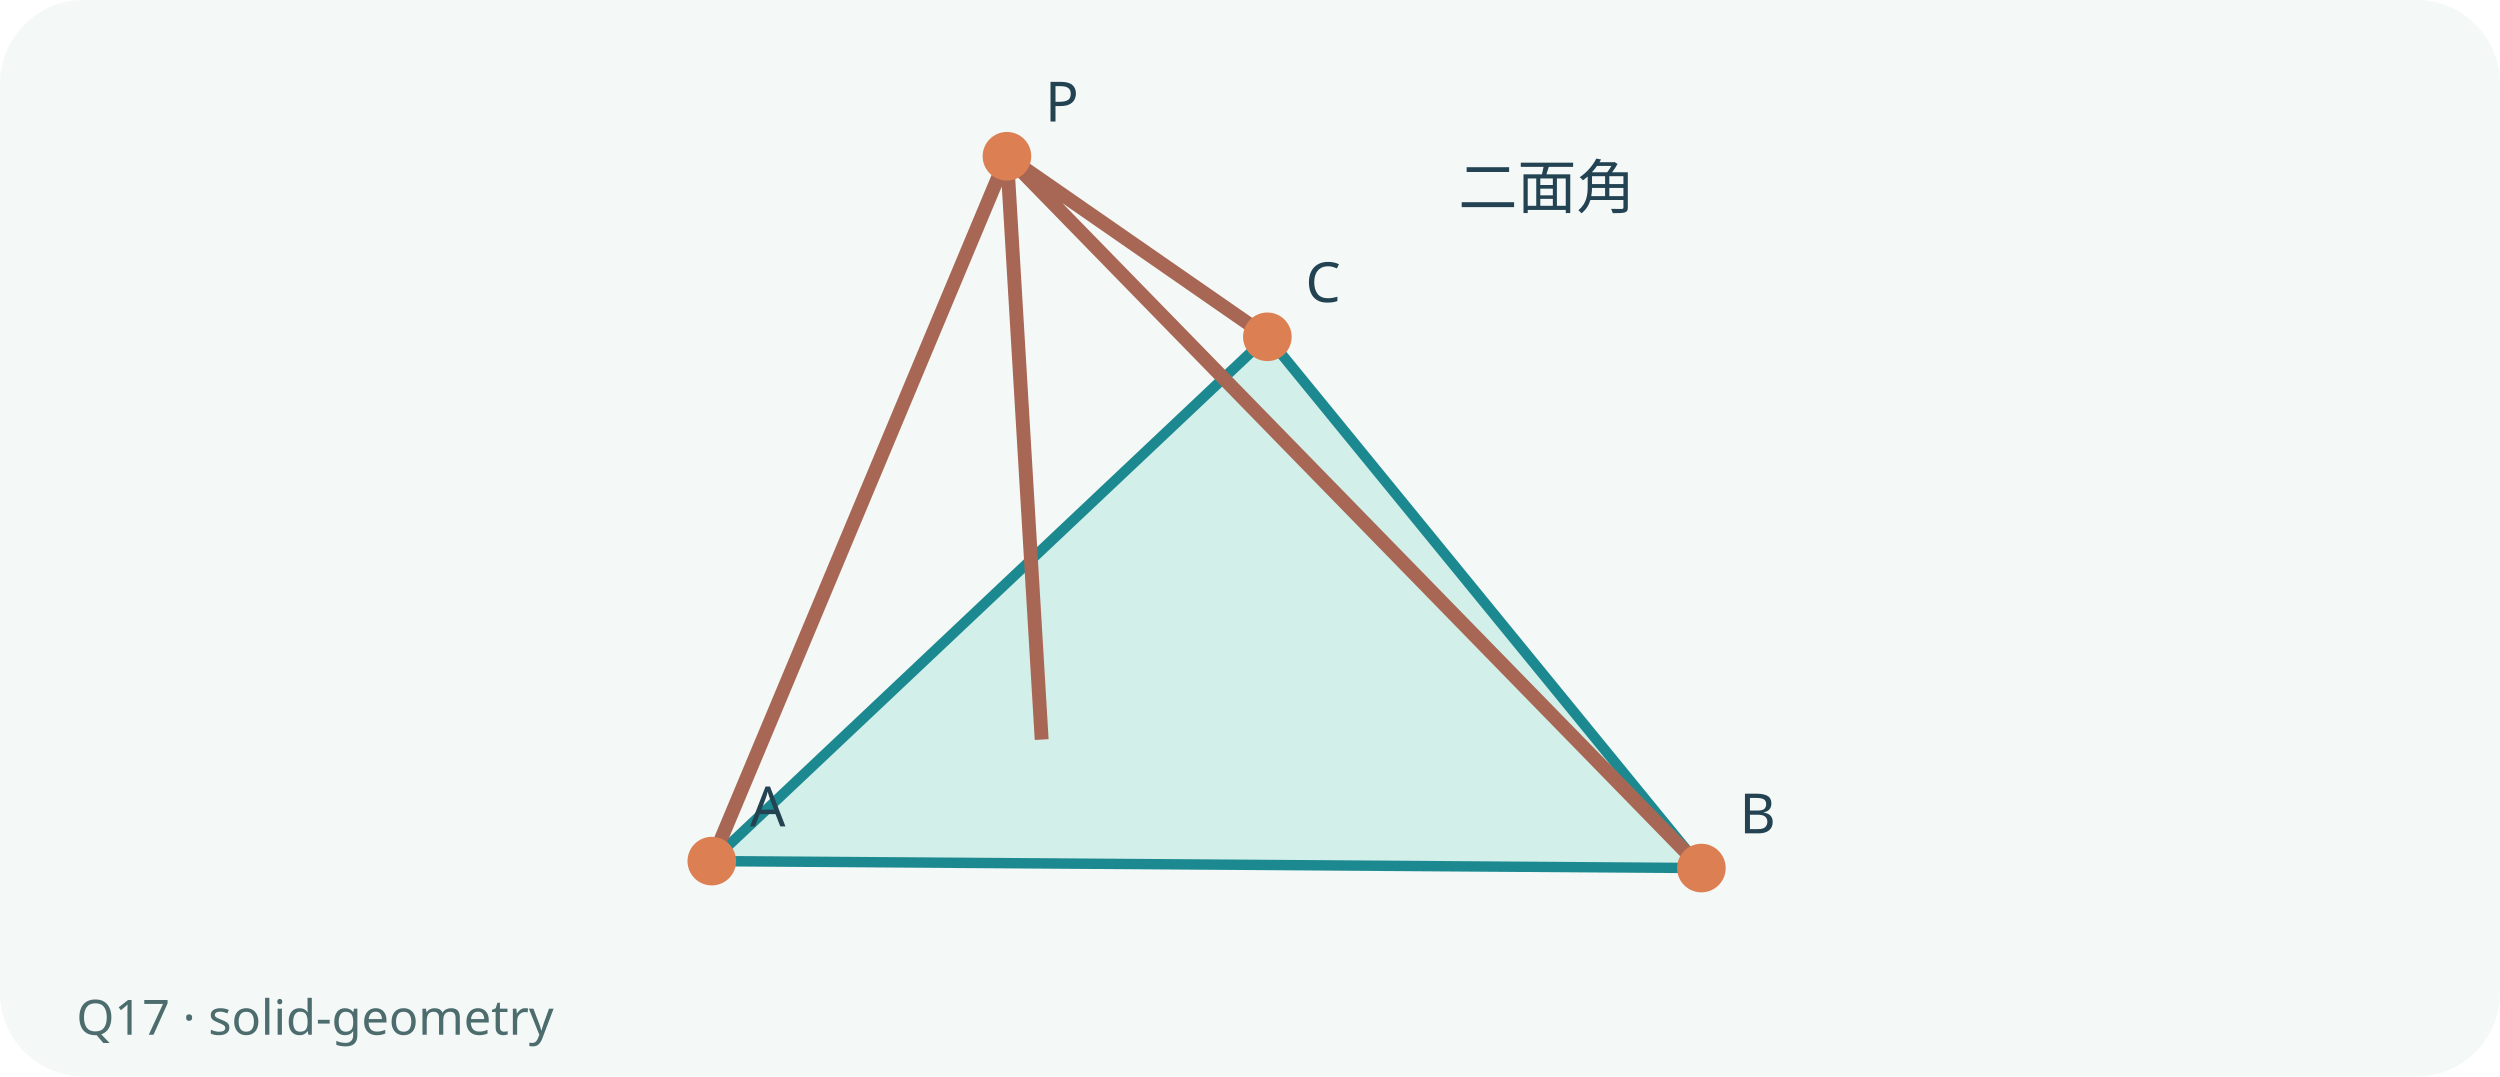
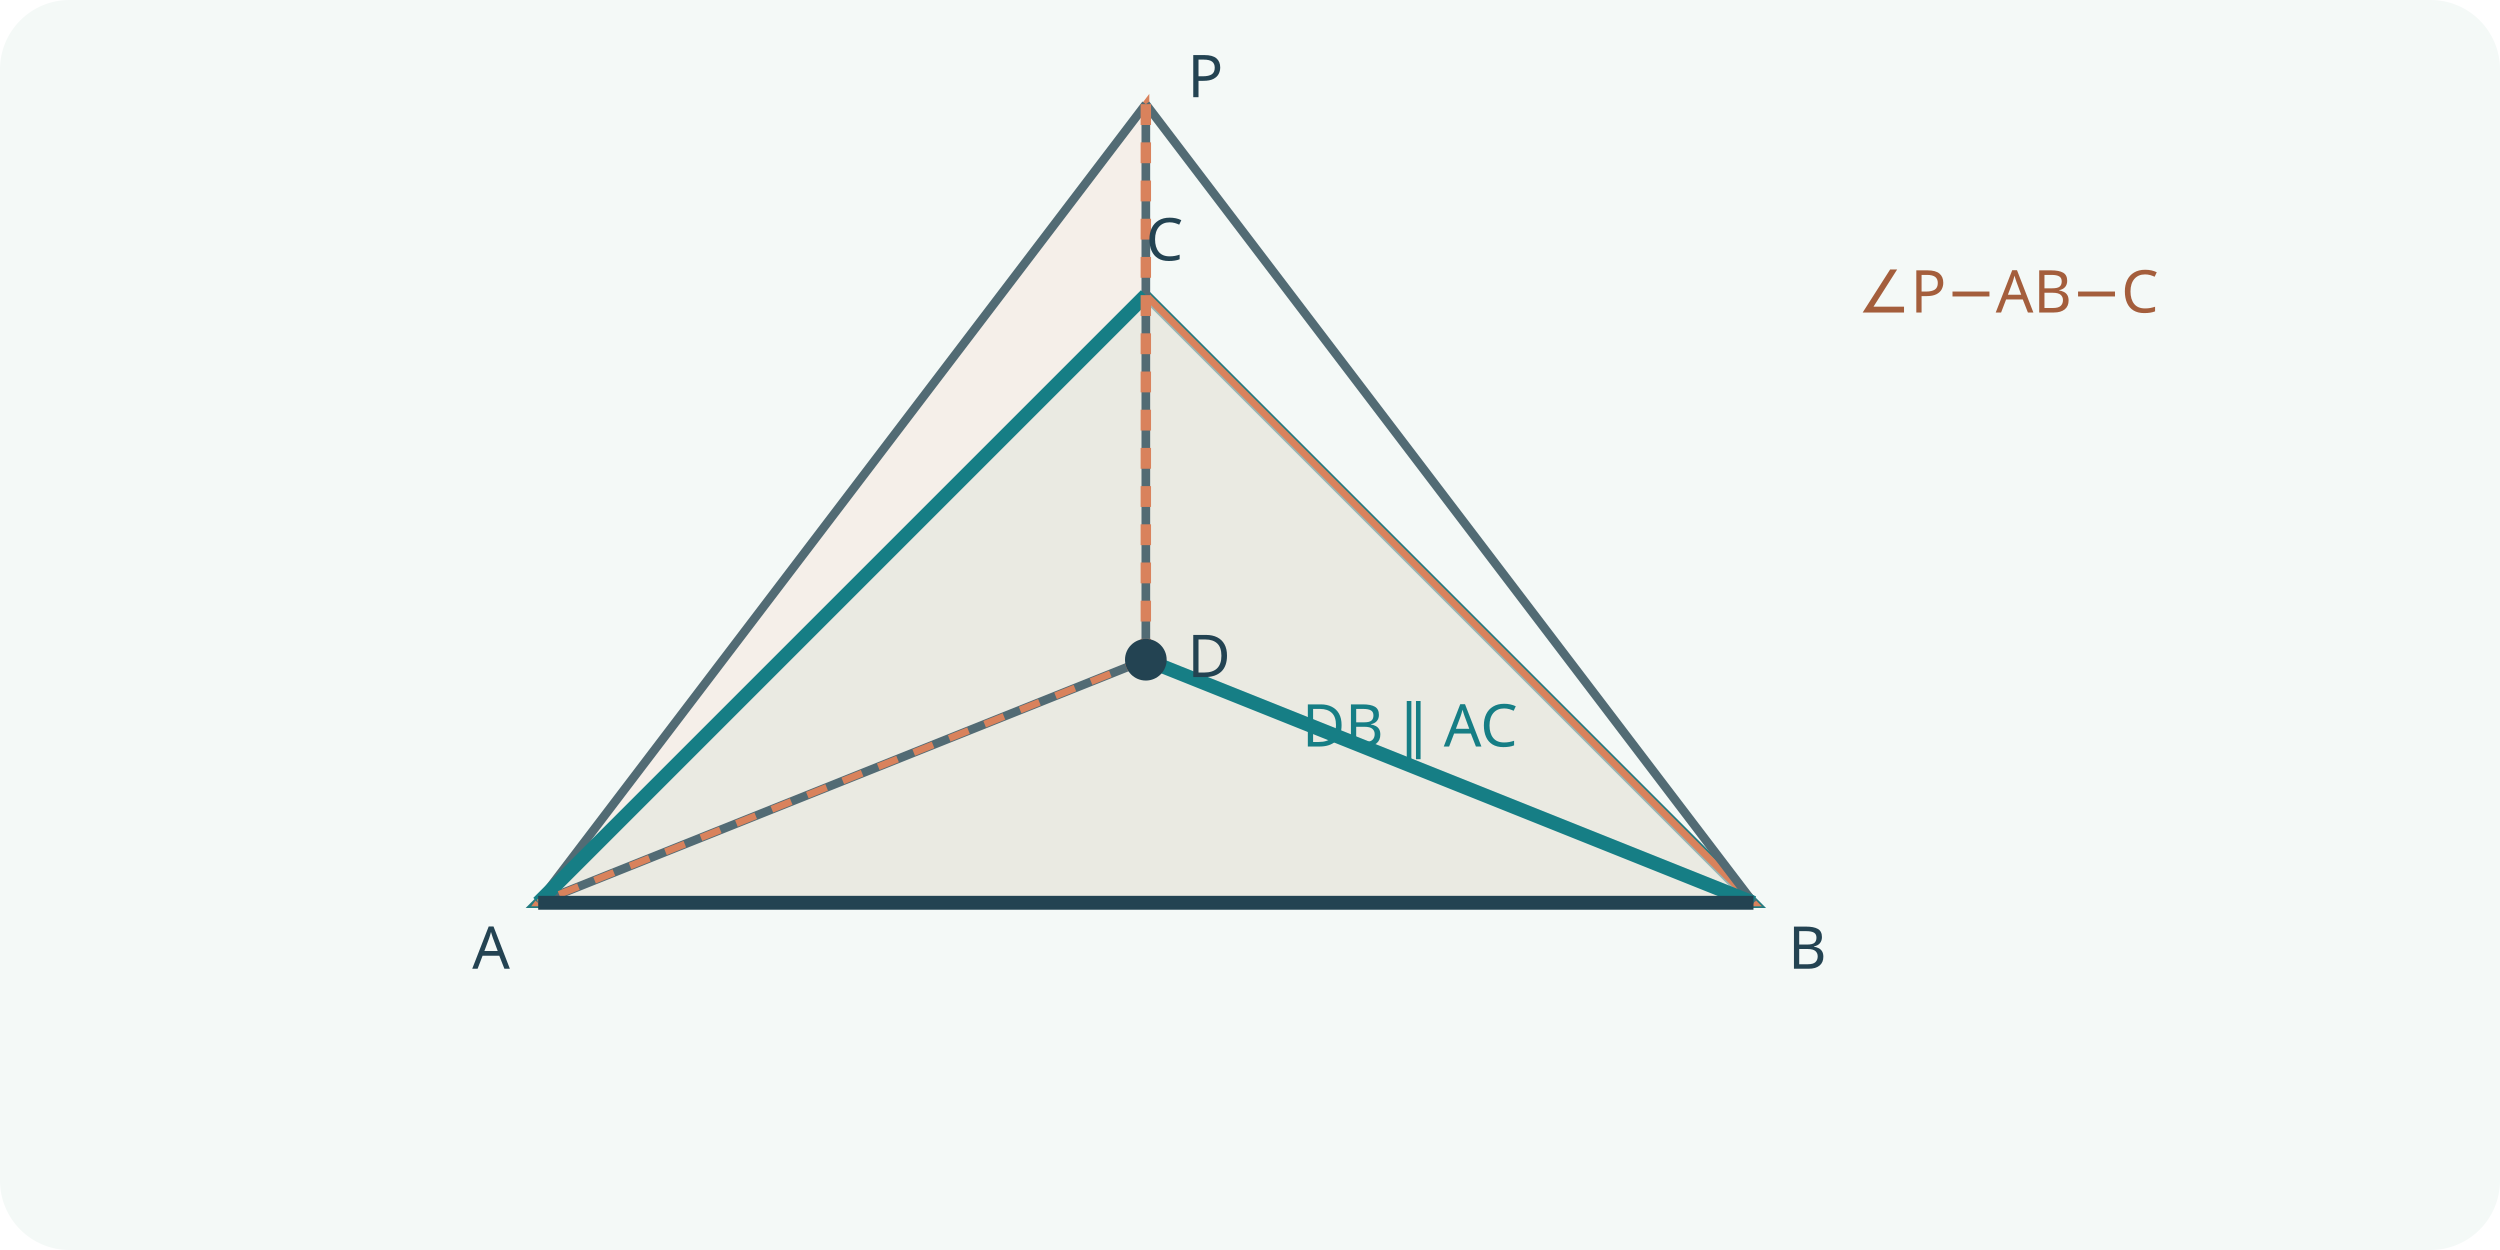
- <svg xmlns="http://www.w3.org/2000/svg" viewBox="0 0 720 310" role="img" aria-label="空间坐标把三棱锥的底面投影与二面角法向量直接对应">
-   <rect x="0" y="0" width="720" height="310" rx="24" fill="#f4f9f7" />
-   <polygon points="205,248 490,250 365,97" fill="#c5ece5" fill-opacity=".7" stroke="#1c8990" stroke-width="3" />
-   <path d="M290 45L205 248M290 45L490 250M290 45L365 97M290 45L300 213" fill="none" stroke="#a86754" stroke-width="4" />
-   <circle cx="290" cy="45" r="7" fill="#dc8053" />
-   <text x="301" y="35" fill="#234352" font-size="16" font-family="system-ui, sans-serif">P</text>
-   <circle cx="205" cy="248" r="7" fill="#dc8053" />
-   <text x="216" y="238" fill="#234352" font-size="16" font-family="system-ui, sans-serif">A</text>
-   <circle cx="490" cy="250" r="7" fill="#dc8053" />
-   <text x="501" y="240" fill="#234352" font-size="16" font-family="system-ui, sans-serif">B</text>
-   <circle cx="365" cy="97" r="7" fill="#dc8053" />
-   <text x="376" y="87" fill="#234352" font-size="16" font-family="system-ui, sans-serif">C</text>
-   <text x="420" y="60" fill="#234352" font-size="17" font-family="system-ui, sans-serif">二面角</text>
-   <text x="22" y="298" fill="#4d6c6e" font-size="14" font-family="system-ui,sans-serif">Q17 · solid-geometry</text>
+ <svg xmlns="http://www.w3.org/2000/svg" viewBox="0 0 720 360" role="img" aria-labelledby="q17t q17d">
+   <rect width="720" height="360" rx="20" fill="#f4f9f7" />
+   <polygon points="155,260 505,260 330,85" fill="#dceee7" stroke="#237b80" stroke-width="3" />
+   <polygon points="155,260 505,260 330,85 330,30" fill="#f5e7dd" fill-opacity=".55" stroke="#d9825c" stroke-width="2" />
+   <path d="M155 260L330 190L505 260M330 30L155 260M330 30L505 260M330 30L330 190" fill="none" stroke="#526b74" stroke-width="2.5" />
+   <path d="M330 190L505 260" stroke="#167e85" stroke-width="4" />
+   <path d="M155 260L330 85" stroke="#167e85" stroke-width="4" />
+   <path d="M330 190L330 30" stroke="#d9825c" stroke-width="3" stroke-dasharray="6 5" />
+   <path d="M330 190L155 260" stroke="#d9825c" stroke-width="2" stroke-dasharray="6 5" />
+   <circle cx="330" cy="190" r="6" fill="#234352" />
+   <g fill="#234352" font-family="system-ui,sans-serif" font-size="17">
+     <text x="136" y="279">A</text>
+     <text x="515" y="279">B</text>
+     <text x="330" y="75">C</text>
+     <text x="342" y="195">D</text>
+     <text x="342" y="28">P</text>
+     <text x="375" y="215" fill="#167e85">DB ∥ AC</text>
+     <text x="535" y="90" fill="#a45e3c">∠P−AB−C</text>
+   </g>
+   <path d="M155 260L505 260" stroke="#234352" stroke-width="4" />
</svg>
